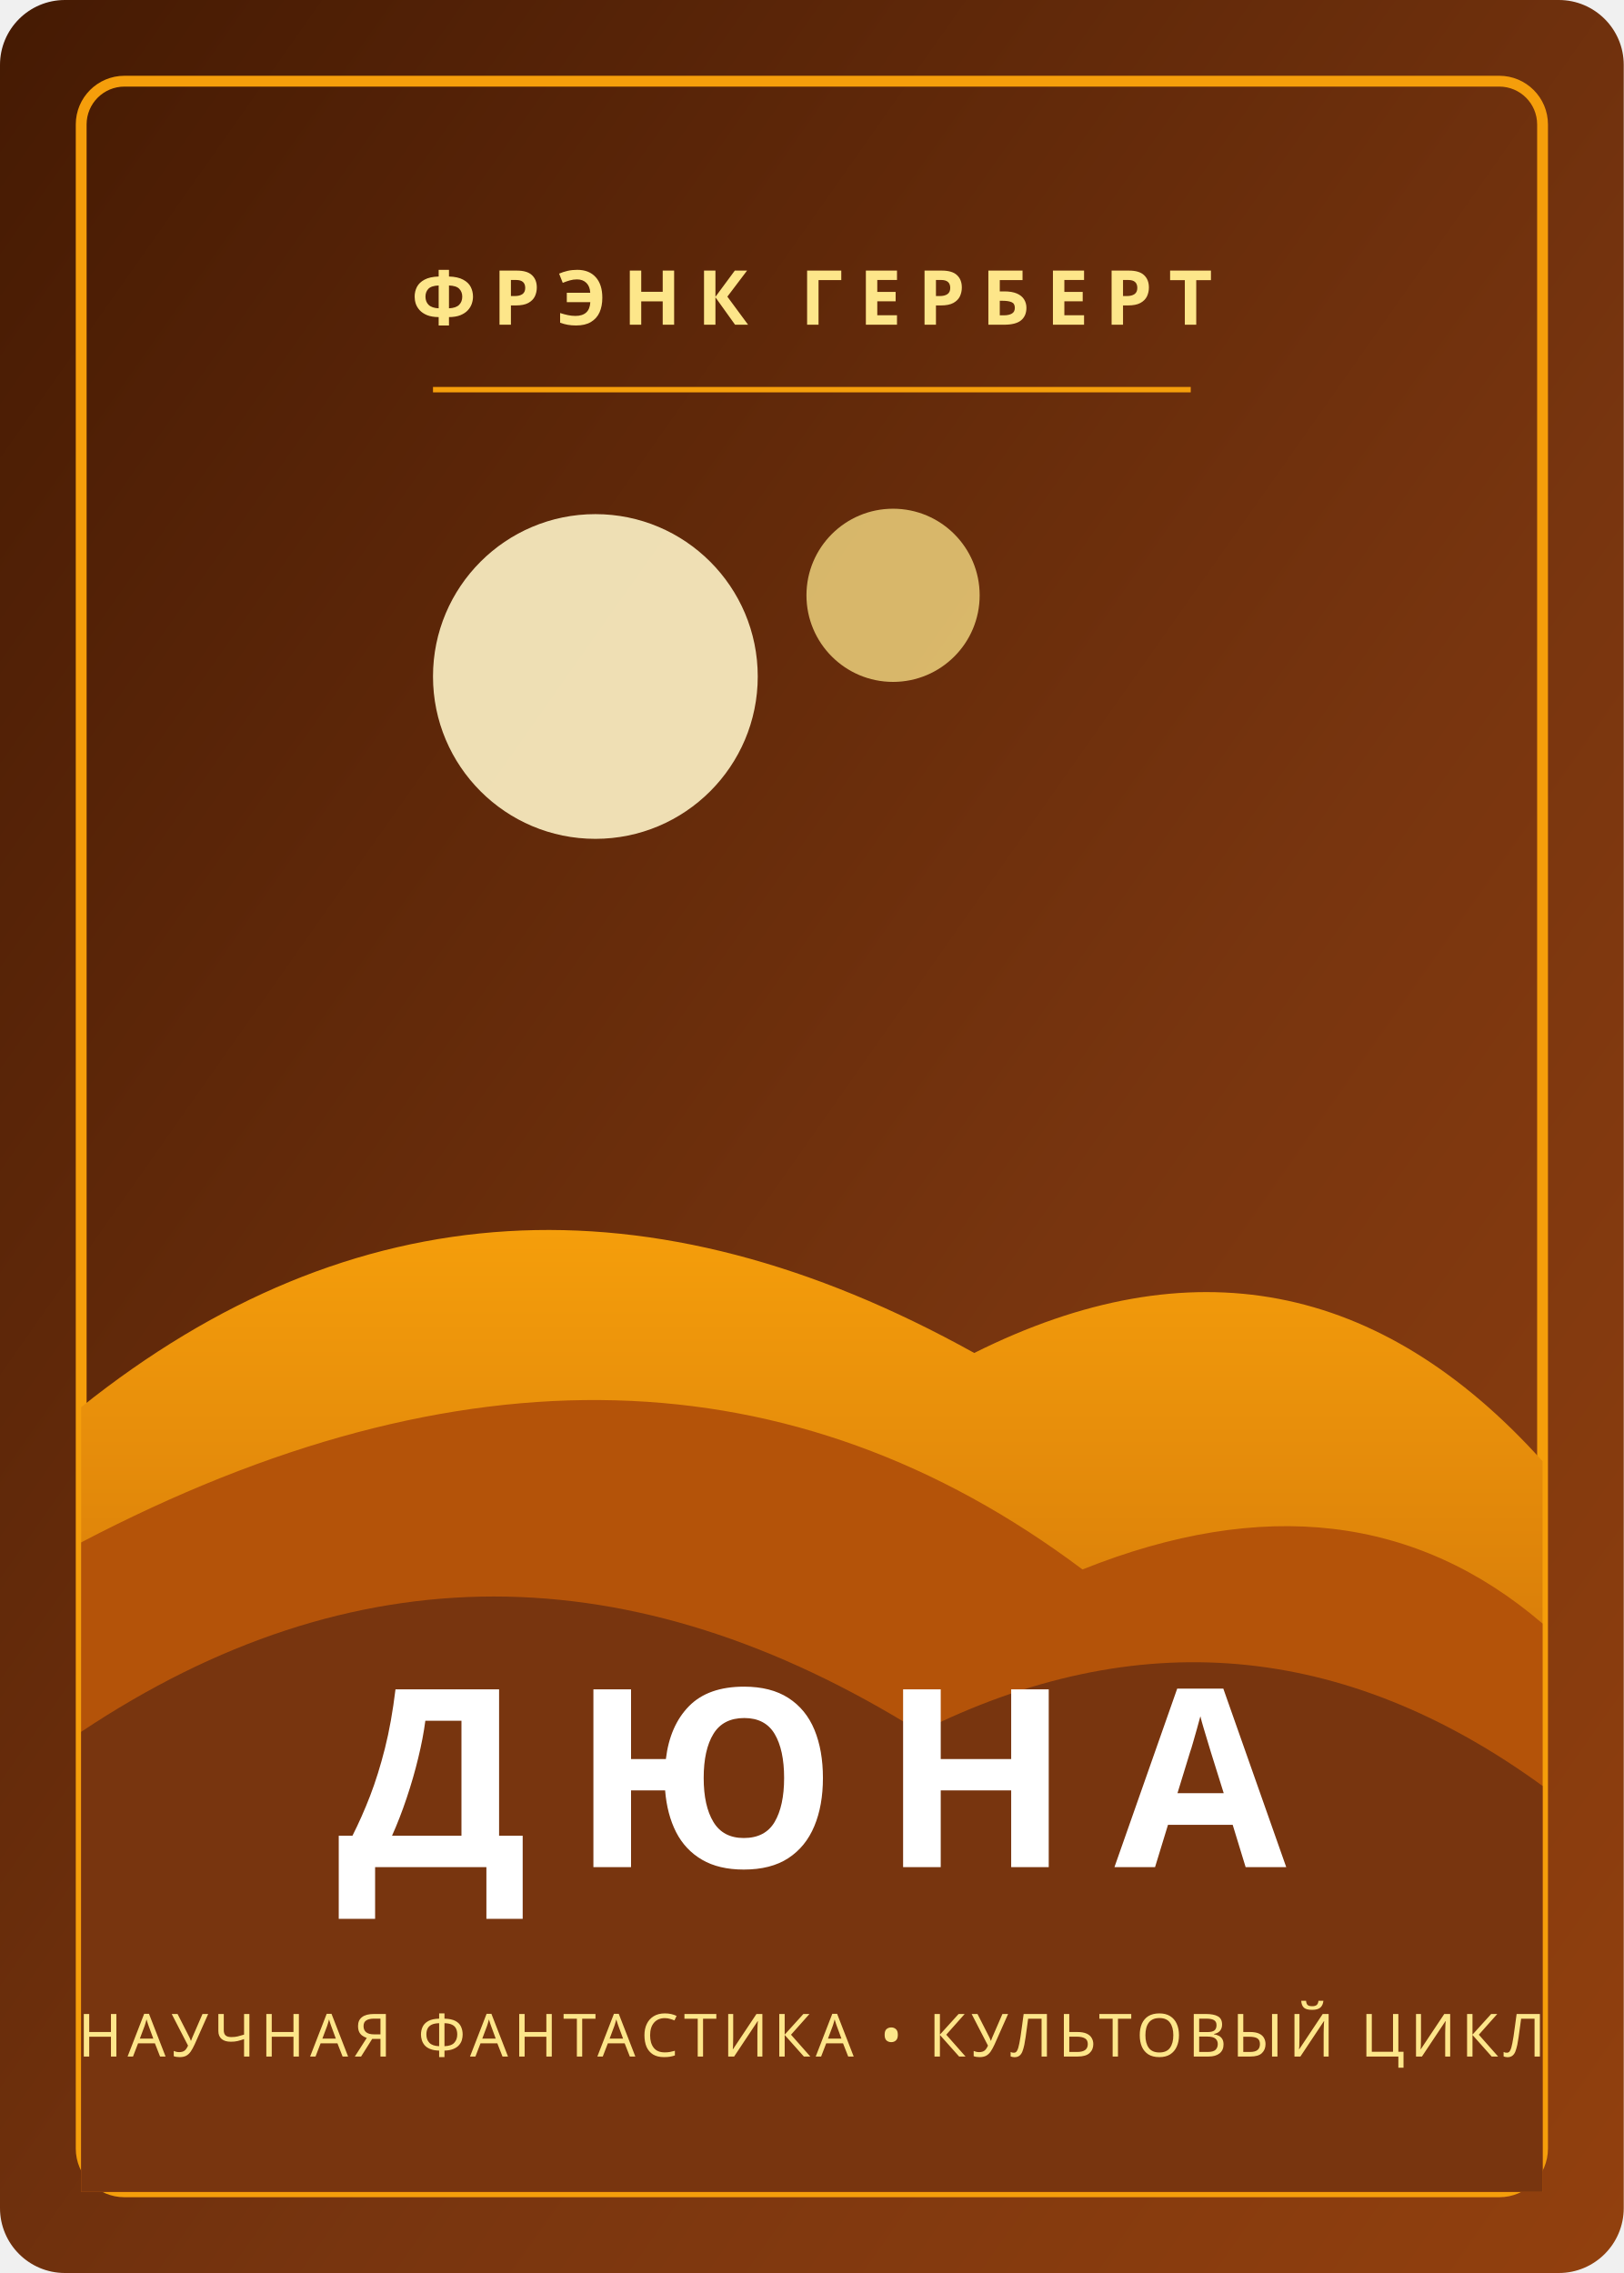
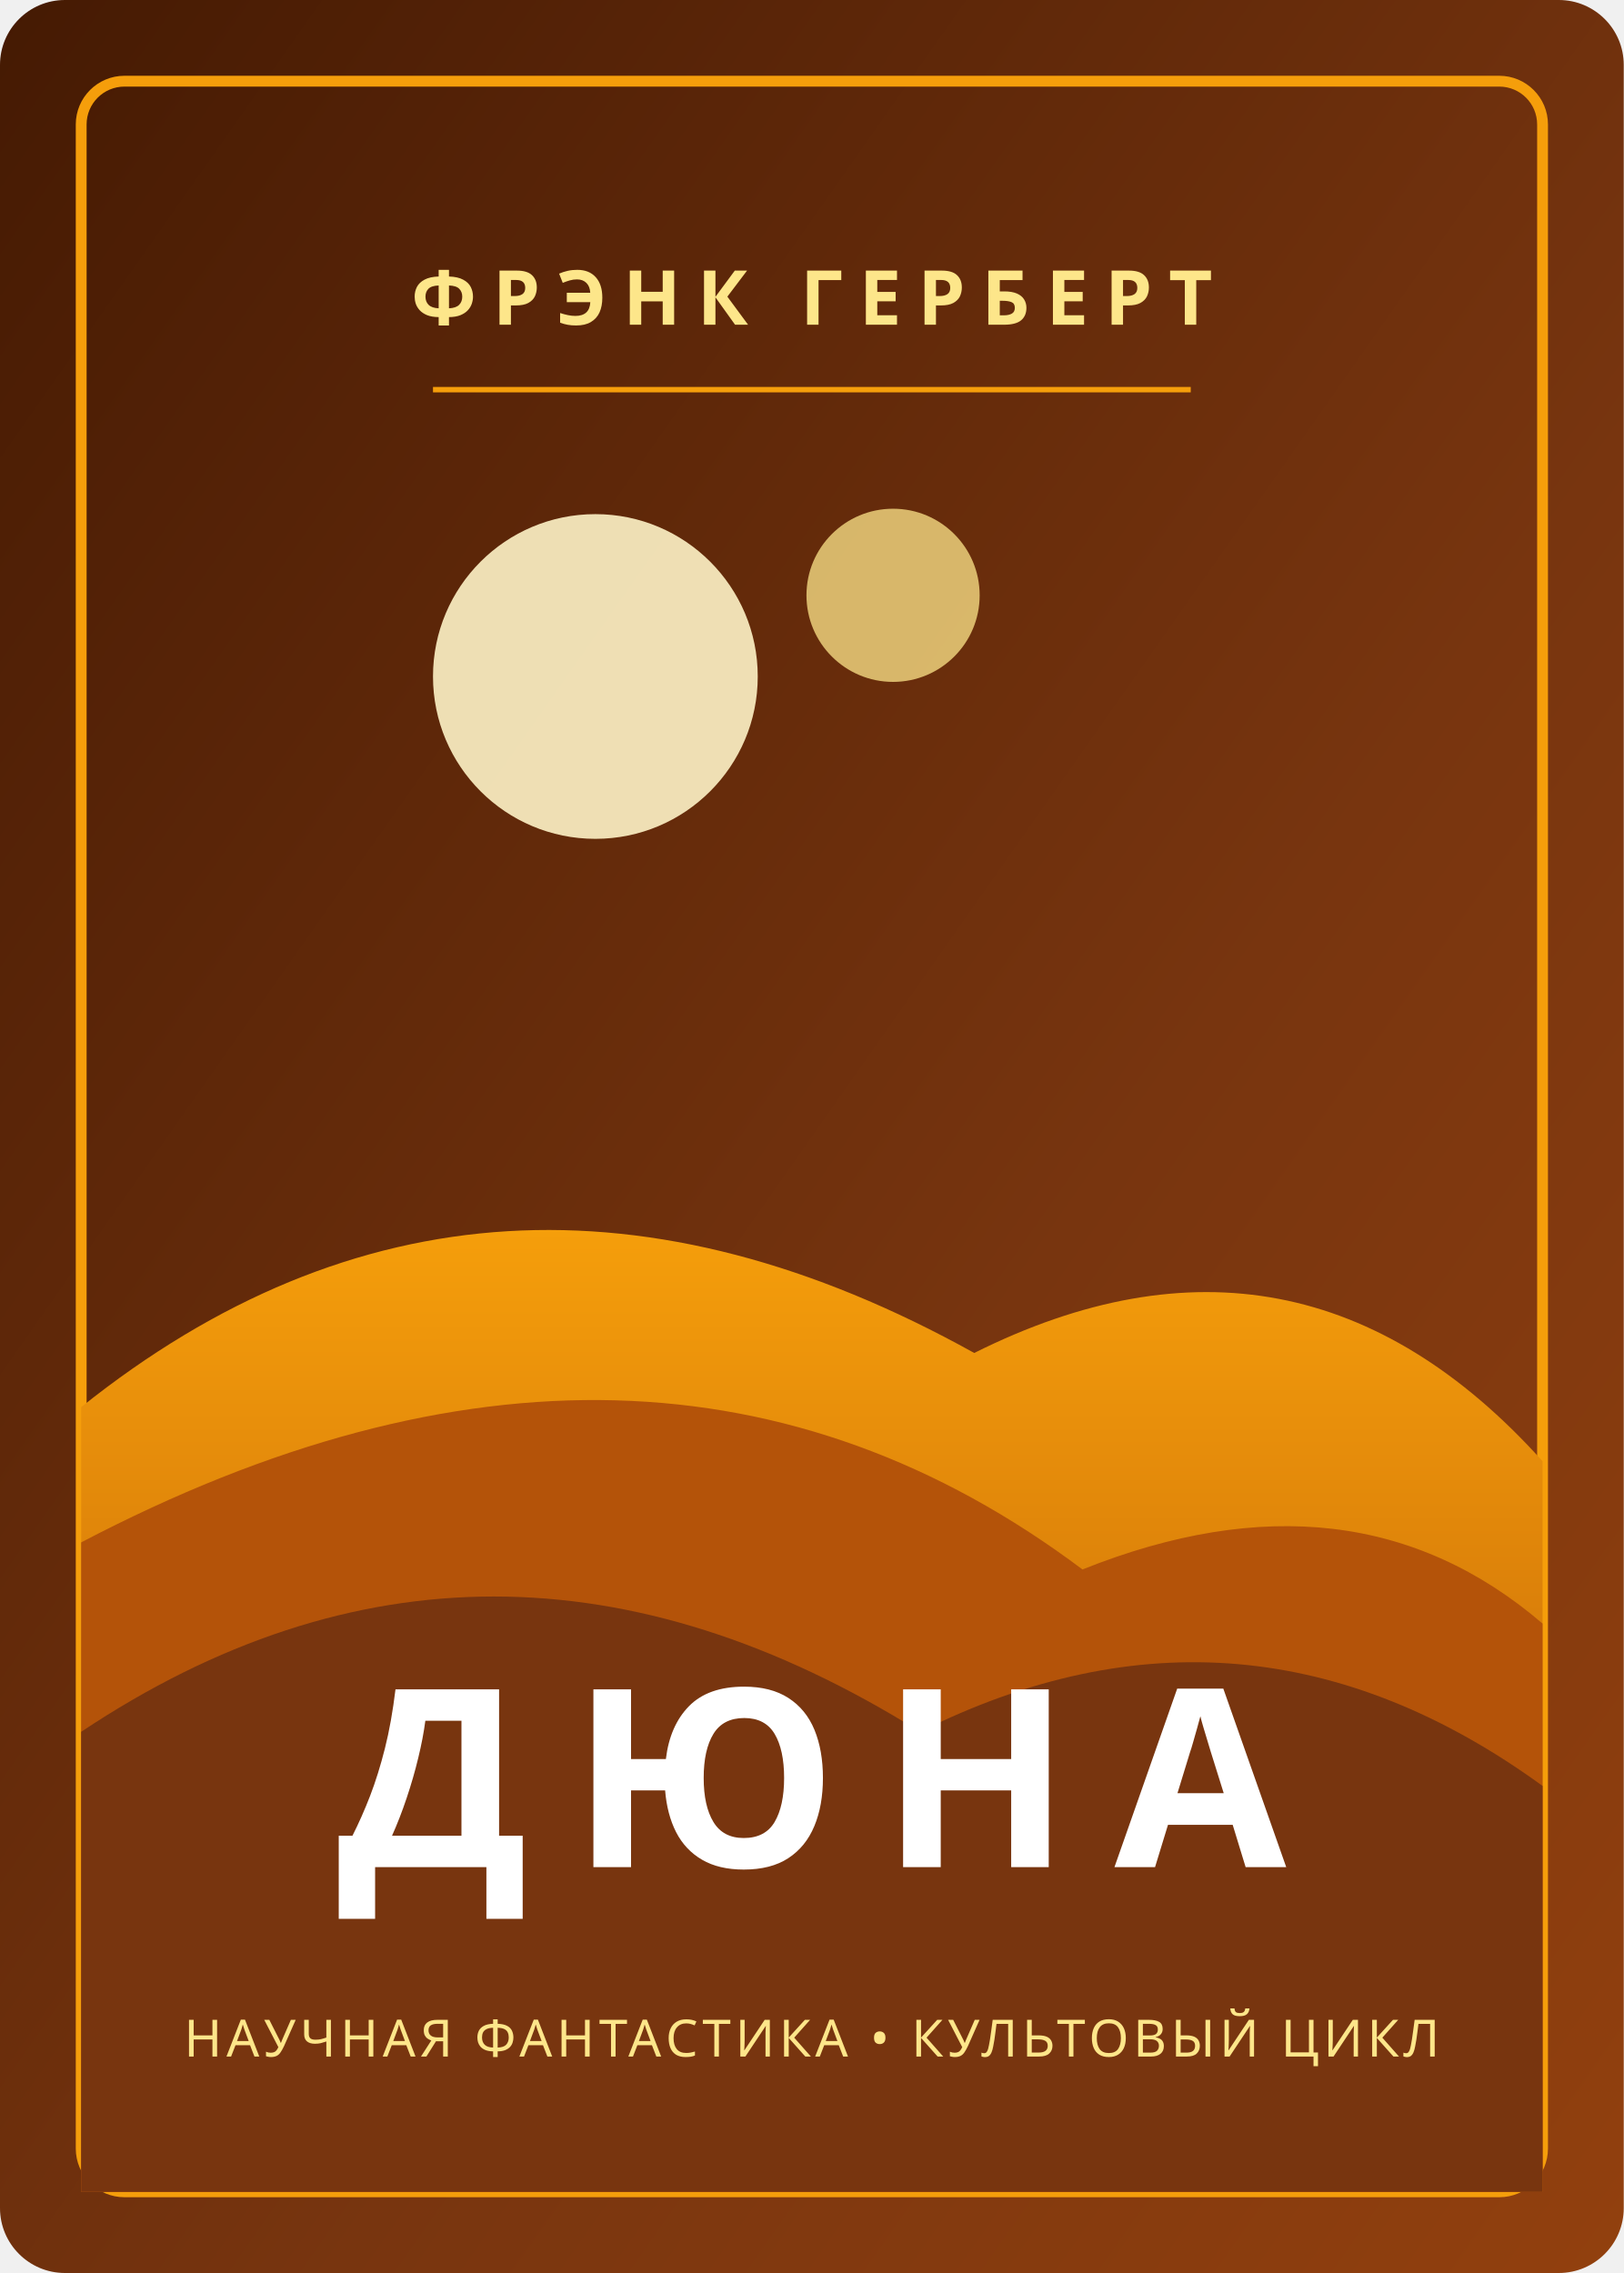
<svg xmlns="http://www.w3.org/2000/svg" viewBox="0 0 300 420" width="300" height="420">
  <defs>
    <linearGradient id="bgDune" x1="0%" y1="0%" x2="100%" y2="100%">
      <stop offset="0%" stop-color="#451a03" />
      <stop offset="60%" stop-color="#78350f" />
      <stop offset="100%" stop-color="#92400e" />
    </linearGradient>
    <linearGradient id="duneSand" x1="0%" y1="0%" x2="0%" y2="100%">
      <stop offset="0%" stop-color="#f59e0b" />
      <stop offset="100%" stop-color="#b45309" />
    </linearGradient>
  </defs>
  <rect width="300" height="420" rx="12" fill="url(#bgDune)" />
  <rect x="15" y="15" width="270" height="390" rx="8" fill="none" stroke="#f59e0b" stroke-width="2" />
  <circle cx="110" cy="125" r="30" fill="#fef3c7" opacity="0.9" />
  <circle cx="165" cy="110" r="16" fill="#fde68a" opacity="0.75" />
  <path d="M 15 260 Q 90 200 180 250 Q 240 220 285 270 L 285 405 L 15 405 Z" fill="url(#duneSand)" />
  <path d="M 15 285 Q 120 230 200 290 Q 250 270 285 300 L 285 405 L 15 405 Z" fill="#b45309" />
  <path d="M 15 320 Q 90 270 170 320 Q 230 290 285 330 L 285 405 L 15 405 Z" fill="#78350f" />
  <text x="150" y="60" font-family="sans-serif" font-size="14" font-weight="bold" fill="#fde68a" text-anchor="middle" letter-spacing="3">ФРЭНК ГЕРБЕРТ</text>
  <line x1="80" y1="72" x2="220" y2="72" stroke="#f59e0b" stroke-width="1" />
  <text x="150" y="345" font-family="'Trebuchet MS', sans-serif" font-size="46" font-weight="900" fill="#ffffff" text-anchor="middle" letter-spacing="8">ДЮНА</text>
-   <text x="150" y="380" font-family="sans-serif" font-size="11" fill="#fde68a" text-anchor="middle" letter-spacing="1">НАУЧНАЯ ФАНТАСТИКА • КУЛЬТОВЫЙ ЦИКЛ</text>
+   <text x="150" y="380" font-family="sans-serif" font-size="9.5" fill="#fde68a" text-anchor="middle" letter-spacing="0.8">НАУЧНАЯ ФАНТАСТИКА • КУЛЬТОВЫЙ ЦИКЛ</text>
</svg>
